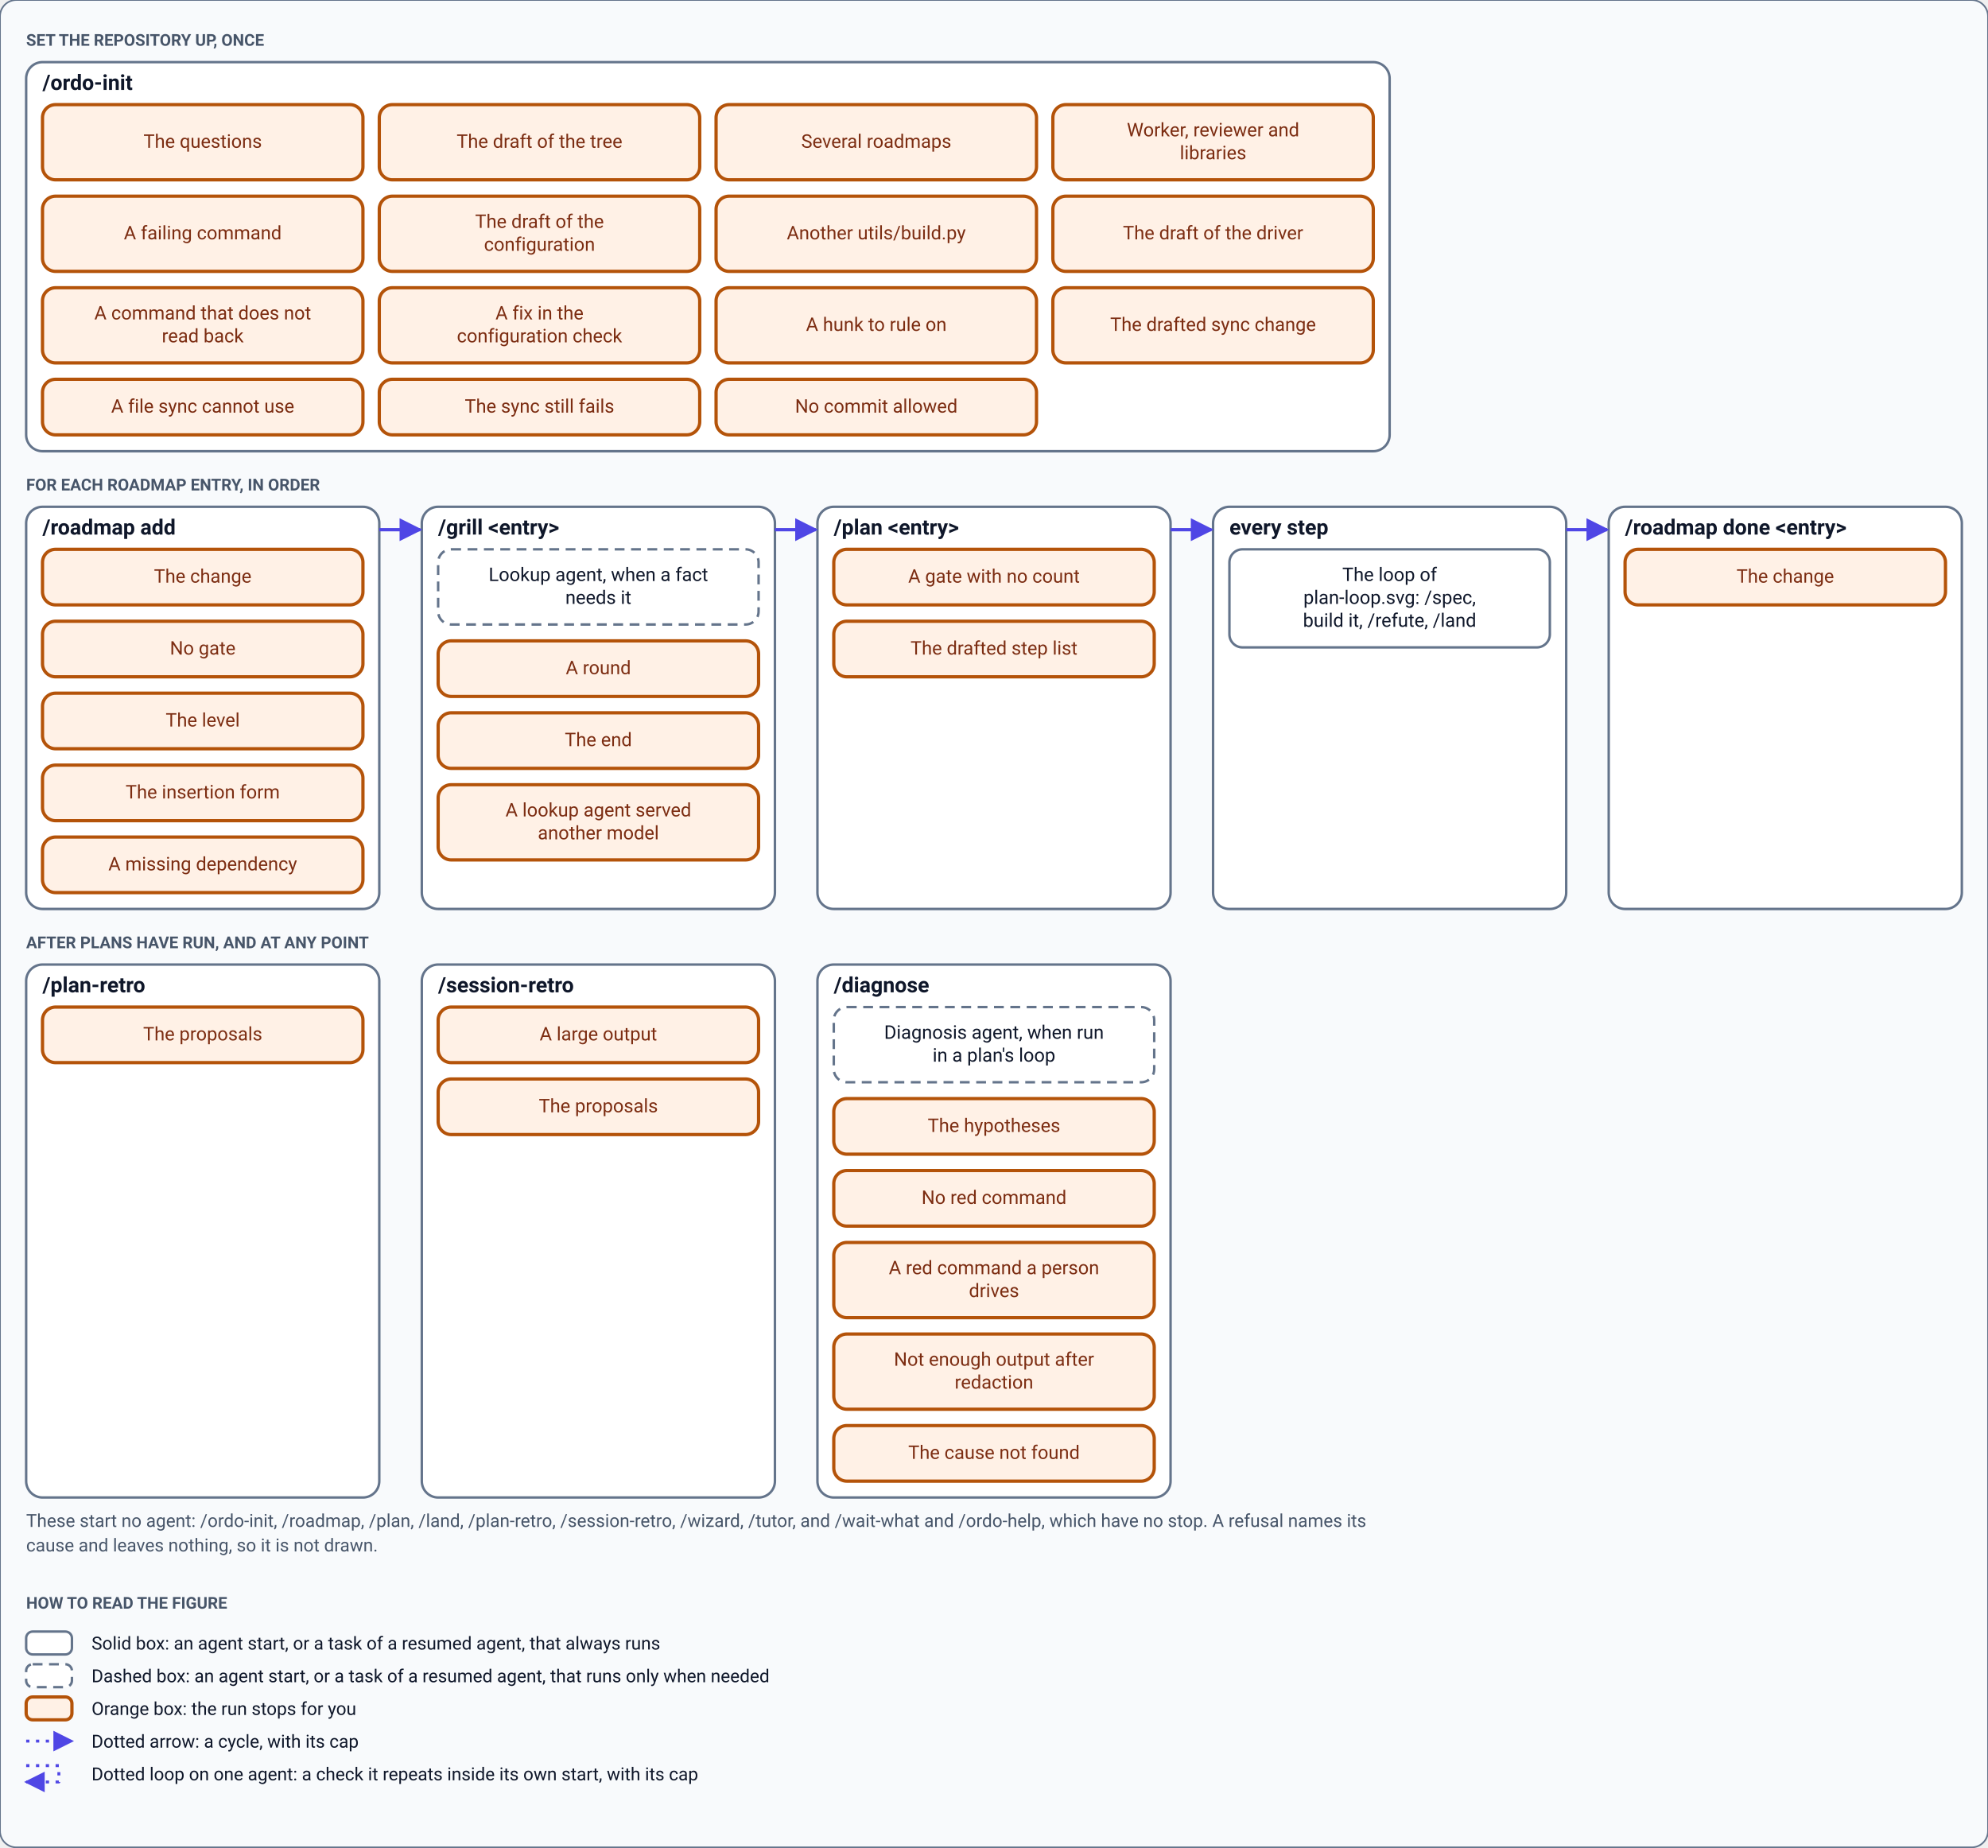
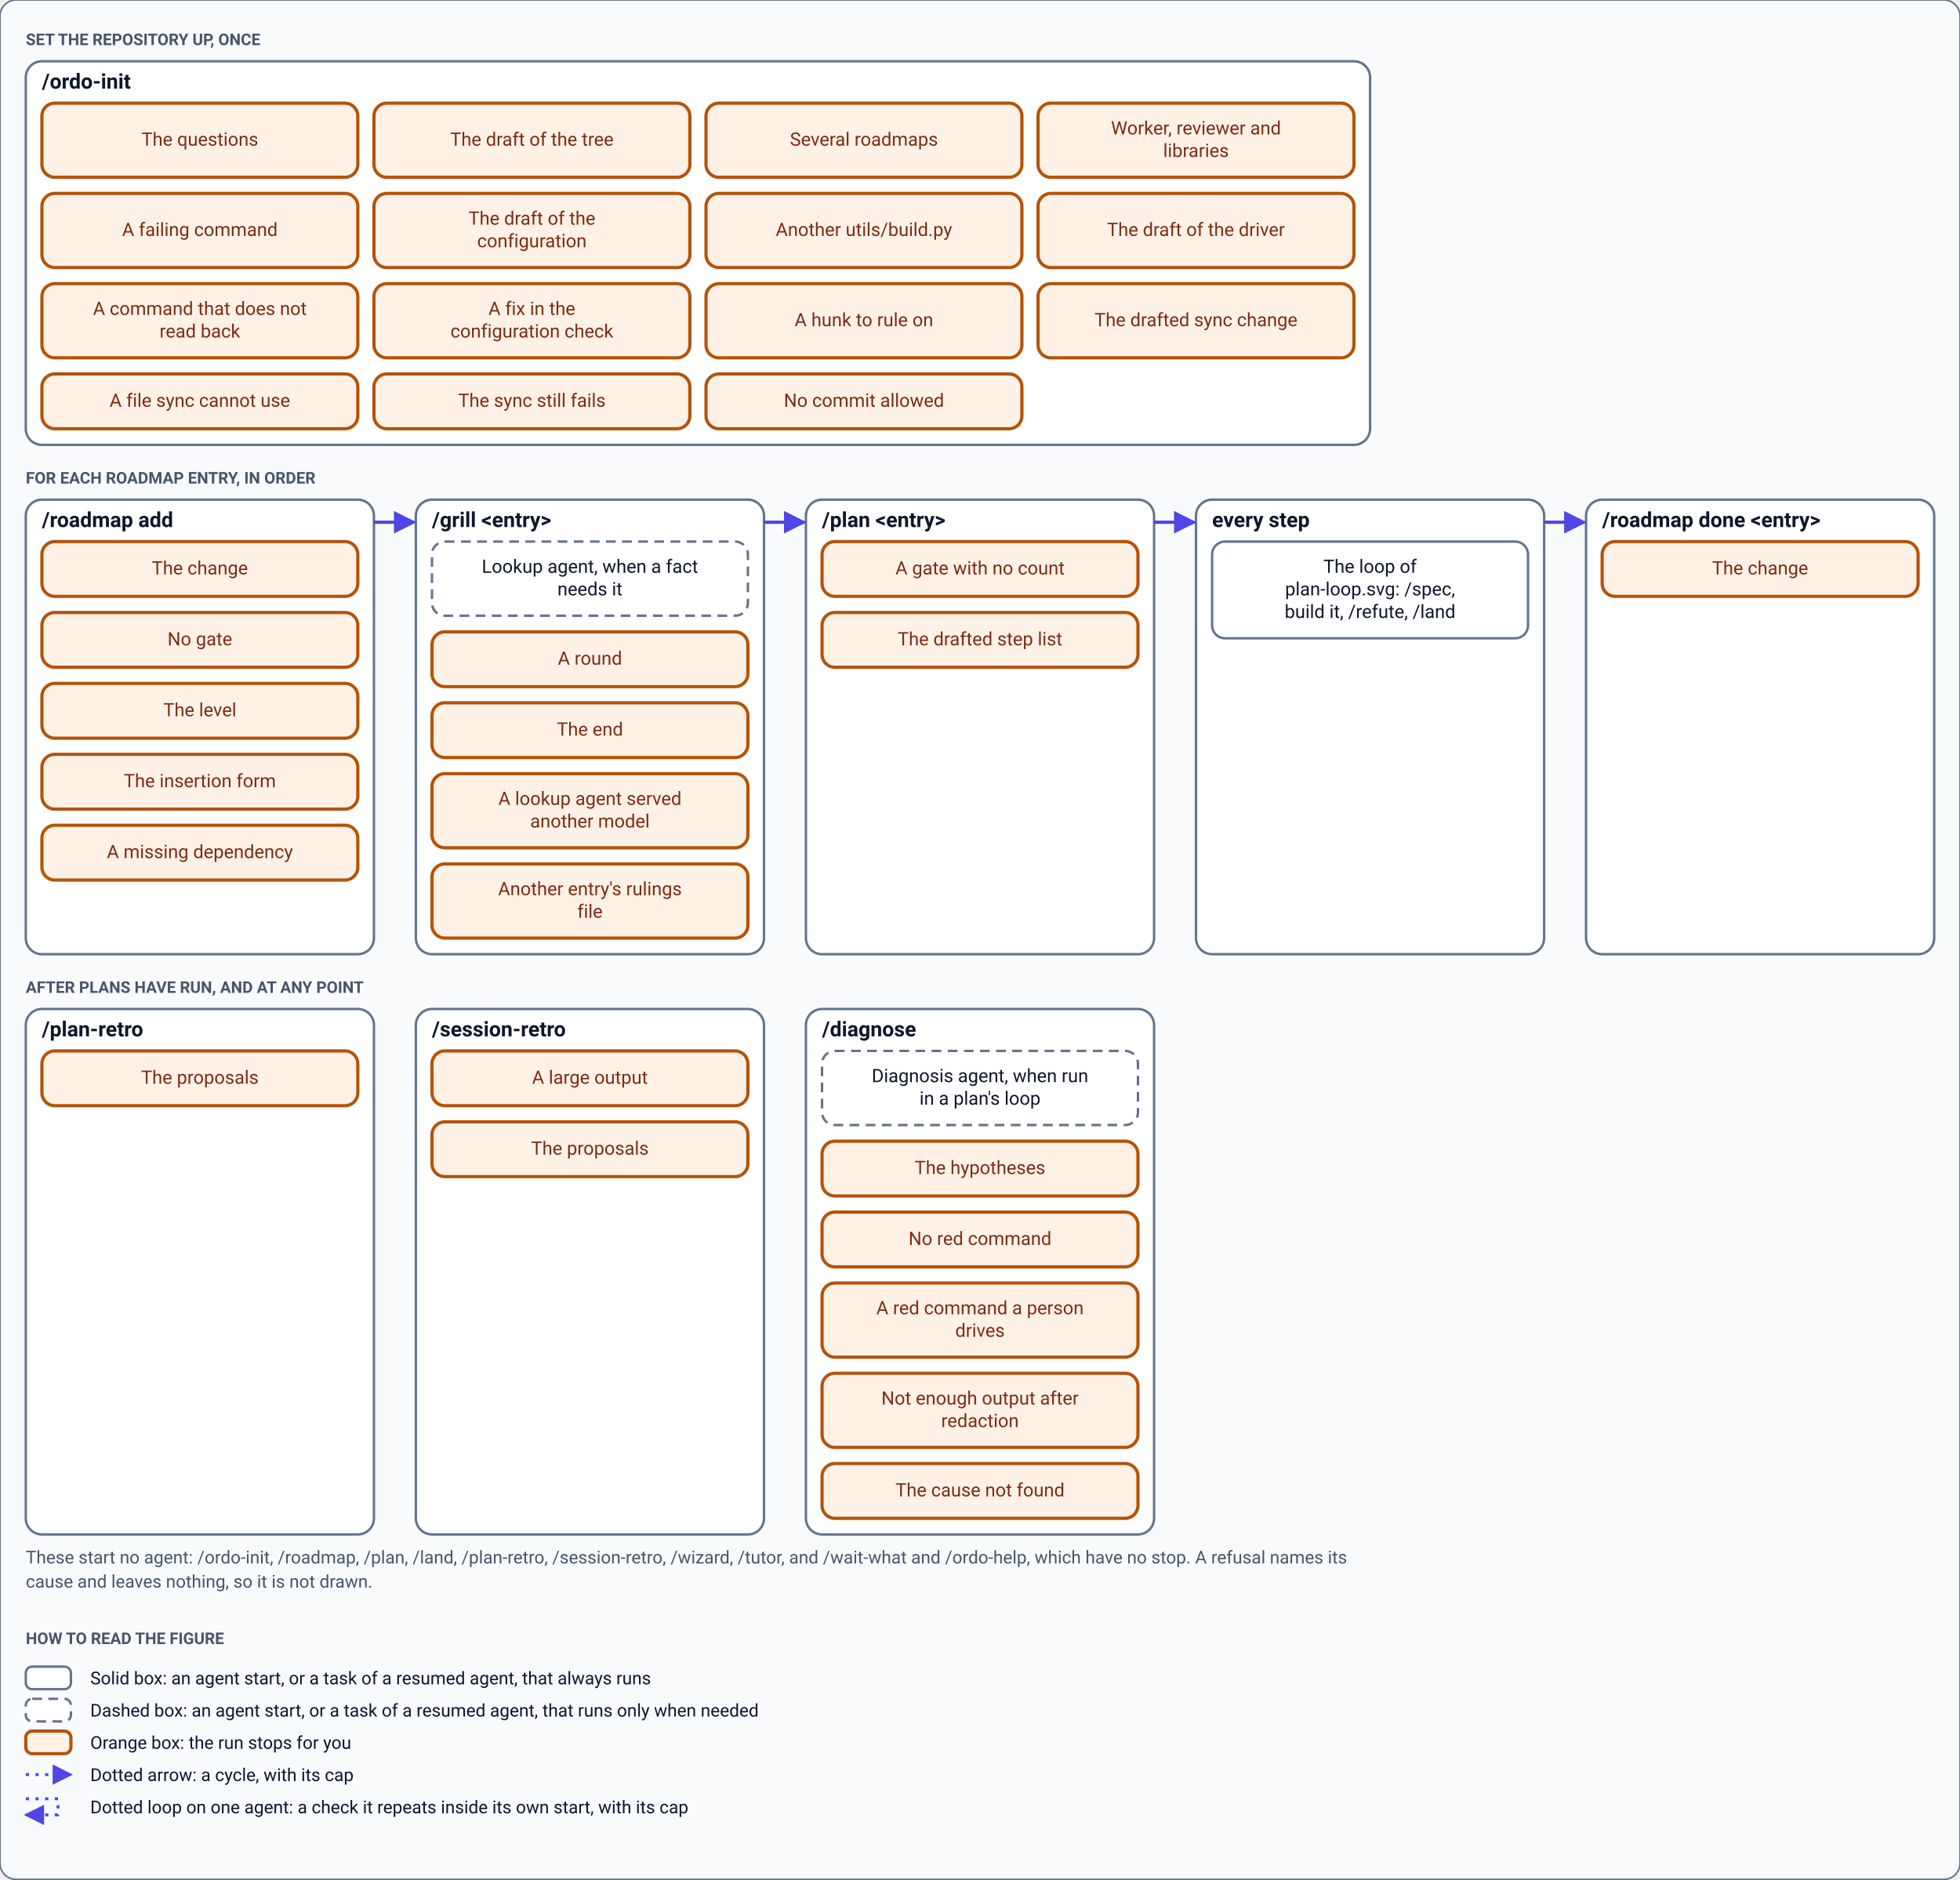
- <svg xmlns="http://www.w3.org/2000/svg" viewBox="0 0 1216 1130" width="1216" height="1130" role="img" aria-label="The pipeline of one roadmap entry, lane by lane: /ordo-init; /roadmap add; /grill &lt;entry&gt;; /plan &lt;entry&gt;; every step; /roadmap done &lt;entry&gt;; /plan-retro; /session-retro; /diagnose. Boxes: The questions; The draft of the tree; Several roadmaps; Worker, reviewer and libraries; A failing command; The draft of the configuration; Another utils/build.py; The draft of the driver; A command that does not read back; A fix in the configuration check; A hunk to rule on; The drafted sync change; A file sync cannot use; The sync still fails; No commit allowed; The change; No gate; The level; The insertion form; A missing dependency; Lookup agent, when a fact needs it; A round; The end; A lookup agent served another model; A gate with no count; The drafted step list; The loop of plan-loop.svg: /spec, build it, /refute, /land; The change; The proposals; A large output; The proposals; Diagnosis agent, when run in a plan's loop; The hypotheses; No red command; A red command a person drives; Not enough output after redaction; The cause not found.">
+ <svg xmlns="http://www.w3.org/2000/svg" viewBox="0 0 1216 1166" width="1216" height="1166" role="img" aria-label="The pipeline of one roadmap entry, lane by lane: /ordo-init; /roadmap add; /grill &lt;entry&gt;; /plan &lt;entry&gt;; every step; /roadmap done &lt;entry&gt;; /plan-retro; /session-retro; /diagnose. Boxes: The questions; The draft of the tree; Several roadmaps; Worker, reviewer and libraries; A failing command; The draft of the configuration; Another utils/build.py; The draft of the driver; A command that does not read back; A fix in the configuration check; A hunk to rule on; The drafted sync change; A file sync cannot use; The sync still fails; No commit allowed; The change; No gate; The level; The insertion form; A missing dependency; Lookup agent, when a fact needs it; A round; The end; A lookup agent served another model; Another entry's rulings file; A gate with no count; The drafted step list; The loop of plan-loop.svg: /spec, build it, /refute, /land; The change; The proposals; A large output; The proposals; Diagnosis agent, when run in a plan's loop; The hypotheses; No red command; A red command a person drives; Not enough output after redaction; The cause not found.">
  <defs>
    <marker id="arrow" viewBox="0 0 10 10" refX="9" refY="5" markerWidth="7" markerHeight="7" orient="auto">
      <path d="M0,0 L10,5 L0,10 z" fill="#4f46e5" />
    </marker>
  </defs>
-   <rect x="0" y="0" width="1216" height="1130" rx="10" fill="#f8fafc" stroke="#64748b" />
+   <rect x="0" y="0" width="1216" height="1166" rx="10" fill="#f8fafc" stroke="#64748b" />
  <text x="16" y="28" font-family="ui-sans-serif, -apple-system, 'Segoe UI', Roboto, Helvetica, Arial, sans-serif" font-size="10" fill="#475569" font-weight="700" text-anchor="start">SET THE REPOSITORY UP, ONCE</text>
  <rect x="16" y="38" width="834" height="238" rx="10" fill="#ffffff" stroke="#64748b" stroke-width="1.5" />
  <text x="26" y="55" font-family="ui-sans-serif, -apple-system, 'Segoe UI', Roboto, Helvetica, Arial, sans-serif" font-size="13" fill="#0f172a" font-weight="700" text-anchor="start">/ordo-init</text>
  <rect x="26" y="64" width="196" height="46" rx="8" fill="#fff1e6" stroke="#b45309" stroke-width="2" />
  <text x="124" y="90.4" font-family="ui-sans-serif, -apple-system, 'Segoe UI', Roboto, Helvetica, Arial, sans-serif" font-size="11.5" fill="#7c2d12" font-weight="400" text-anchor="middle">The questions</text>
  <rect x="232" y="64" width="196" height="46" rx="8" fill="#fff1e6" stroke="#b45309" stroke-width="2" />
  <text x="330" y="90.4" font-family="ui-sans-serif, -apple-system, 'Segoe UI', Roboto, Helvetica, Arial, sans-serif" font-size="11.5" fill="#7c2d12" font-weight="400" text-anchor="middle">The draft of the tree</text>
  <rect x="438" y="64" width="196" height="46" rx="8" fill="#fff1e6" stroke="#b45309" stroke-width="2" />
  <text x="536" y="90.4" font-family="ui-sans-serif, -apple-system, 'Segoe UI', Roboto, Helvetica, Arial, sans-serif" font-size="11.5" fill="#7c2d12" font-weight="400" text-anchor="middle">Several roadmaps</text>
  <rect x="644" y="64" width="196" height="46" rx="8" fill="#fff1e6" stroke="#b45309" stroke-width="2" />
  <text x="742" y="83.4" font-family="ui-sans-serif, -apple-system, 'Segoe UI', Roboto, Helvetica, Arial, sans-serif" font-size="11.5" fill="#7c2d12" font-weight="400" text-anchor="middle">Worker, reviewer and</text>
  <text x="742" y="97.4" font-family="ui-sans-serif, -apple-system, 'Segoe UI', Roboto, Helvetica, Arial, sans-serif" font-size="11.5" fill="#7c2d12" font-weight="400" text-anchor="middle">libraries</text>
  <rect x="26" y="120" width="196" height="46" rx="8" fill="#fff1e6" stroke="#b45309" stroke-width="2" />
  <text x="124" y="146.4" font-family="ui-sans-serif, -apple-system, 'Segoe UI', Roboto, Helvetica, Arial, sans-serif" font-size="11.5" fill="#7c2d12" font-weight="400" text-anchor="middle">A failing command</text>
  <rect x="232" y="120" width="196" height="46" rx="8" fill="#fff1e6" stroke="#b45309" stroke-width="2" />
  <text x="330" y="139.4" font-family="ui-sans-serif, -apple-system, 'Segoe UI', Roboto, Helvetica, Arial, sans-serif" font-size="11.5" fill="#7c2d12" font-weight="400" text-anchor="middle">The draft of the</text>
  <text x="330" y="153.4" font-family="ui-sans-serif, -apple-system, 'Segoe UI', Roboto, Helvetica, Arial, sans-serif" font-size="11.5" fill="#7c2d12" font-weight="400" text-anchor="middle">configuration</text>
  <rect x="438" y="120" width="196" height="46" rx="8" fill="#fff1e6" stroke="#b45309" stroke-width="2" />
  <text x="536" y="146.4" font-family="ui-sans-serif, -apple-system, 'Segoe UI', Roboto, Helvetica, Arial, sans-serif" font-size="11.5" fill="#7c2d12" font-weight="400" text-anchor="middle">Another utils/build.py</text>
  <rect x="644" y="120" width="196" height="46" rx="8" fill="#fff1e6" stroke="#b45309" stroke-width="2" />
  <text x="742" y="146.4" font-family="ui-sans-serif, -apple-system, 'Segoe UI', Roboto, Helvetica, Arial, sans-serif" font-size="11.5" fill="#7c2d12" font-weight="400" text-anchor="middle">The draft of the driver</text>
  <rect x="26" y="176" width="196" height="46" rx="8" fill="#fff1e6" stroke="#b45309" stroke-width="2" />
  <text x="124" y="195.4" font-family="ui-sans-serif, -apple-system, 'Segoe UI', Roboto, Helvetica, Arial, sans-serif" font-size="11.5" fill="#7c2d12" font-weight="400" text-anchor="middle">A command that does not</text>
  <text x="124" y="209.4" font-family="ui-sans-serif, -apple-system, 'Segoe UI', Roboto, Helvetica, Arial, sans-serif" font-size="11.5" fill="#7c2d12" font-weight="400" text-anchor="middle">read back</text>
  <rect x="232" y="176" width="196" height="46" rx="8" fill="#fff1e6" stroke="#b45309" stroke-width="2" />
  <text x="330" y="195.4" font-family="ui-sans-serif, -apple-system, 'Segoe UI', Roboto, Helvetica, Arial, sans-serif" font-size="11.5" fill="#7c2d12" font-weight="400" text-anchor="middle">A fix in the</text>
  <text x="330" y="209.4" font-family="ui-sans-serif, -apple-system, 'Segoe UI', Roboto, Helvetica, Arial, sans-serif" font-size="11.5" fill="#7c2d12" font-weight="400" text-anchor="middle">configuration check</text>
  <rect x="438" y="176" width="196" height="46" rx="8" fill="#fff1e6" stroke="#b45309" stroke-width="2" />
  <text x="536" y="202.4" font-family="ui-sans-serif, -apple-system, 'Segoe UI', Roboto, Helvetica, Arial, sans-serif" font-size="11.5" fill="#7c2d12" font-weight="400" text-anchor="middle">A hunk to rule on</text>
  <rect x="644" y="176" width="196" height="46" rx="8" fill="#fff1e6" stroke="#b45309" stroke-width="2" />
  <text x="742" y="202.4" font-family="ui-sans-serif, -apple-system, 'Segoe UI', Roboto, Helvetica, Arial, sans-serif" font-size="11.5" fill="#7c2d12" font-weight="400" text-anchor="middle">The drafted sync change</text>
  <rect x="26" y="232" width="196" height="34" rx="8" fill="#fff1e6" stroke="#b45309" stroke-width="2" />
  <text x="124" y="252.4" font-family="ui-sans-serif, -apple-system, 'Segoe UI', Roboto, Helvetica, Arial, sans-serif" font-size="11.5" fill="#7c2d12" font-weight="400" text-anchor="middle">A file sync cannot use</text>
  <rect x="232" y="232" width="196" height="34" rx="8" fill="#fff1e6" stroke="#b45309" stroke-width="2" />
  <text x="330" y="252.4" font-family="ui-sans-serif, -apple-system, 'Segoe UI', Roboto, Helvetica, Arial, sans-serif" font-size="11.5" fill="#7c2d12" font-weight="400" text-anchor="middle">The sync still fails</text>
  <rect x="438" y="232" width="196" height="34" rx="8" fill="#fff1e6" stroke="#b45309" stroke-width="2" />
  <text x="536" y="252.4" font-family="ui-sans-serif, -apple-system, 'Segoe UI', Roboto, Helvetica, Arial, sans-serif" font-size="11.5" fill="#7c2d12" font-weight="400" text-anchor="middle">No commit allowed</text>
  <text x="16" y="300" font-family="ui-sans-serif, -apple-system, 'Segoe UI', Roboto, Helvetica, Arial, sans-serif" font-size="10" fill="#475569" font-weight="700" text-anchor="start">FOR EACH ROADMAP ENTRY, IN ORDER</text>
-   <rect x="16" y="310" width="216" height="246" rx="10" fill="#ffffff" stroke="#64748b" stroke-width="1.5" />
+   <rect x="16" y="310" width="216" height="282" rx="10" fill="#ffffff" stroke="#64748b" stroke-width="1.5" />
  <text x="26" y="327" font-family="ui-sans-serif, -apple-system, 'Segoe UI', Roboto, Helvetica, Arial, sans-serif" font-size="13" fill="#0f172a" font-weight="700" text-anchor="start">/roadmap add</text>
  <rect x="26" y="336" width="196" height="34" rx="8" fill="#fff1e6" stroke="#b45309" stroke-width="2" />
  <text x="124" y="356.4" font-family="ui-sans-serif, -apple-system, 'Segoe UI', Roboto, Helvetica, Arial, sans-serif" font-size="11.5" fill="#7c2d12" font-weight="400" text-anchor="middle">The change</text>
  <rect x="26" y="380" width="196" height="34" rx="8" fill="#fff1e6" stroke="#b45309" stroke-width="2" />
  <text x="124" y="400.4" font-family="ui-sans-serif, -apple-system, 'Segoe UI', Roboto, Helvetica, Arial, sans-serif" font-size="11.5" fill="#7c2d12" font-weight="400" text-anchor="middle">No gate</text>
  <rect x="26" y="424" width="196" height="34" rx="8" fill="#fff1e6" stroke="#b45309" stroke-width="2" />
  <text x="124" y="444.4" font-family="ui-sans-serif, -apple-system, 'Segoe UI', Roboto, Helvetica, Arial, sans-serif" font-size="11.5" fill="#7c2d12" font-weight="400" text-anchor="middle">The level</text>
  <rect x="26" y="468" width="196" height="34" rx="8" fill="#fff1e6" stroke="#b45309" stroke-width="2" />
  <text x="124" y="488.4" font-family="ui-sans-serif, -apple-system, 'Segoe UI', Roboto, Helvetica, Arial, sans-serif" font-size="11.5" fill="#7c2d12" font-weight="400" text-anchor="middle">The insertion form</text>
  <rect x="26" y="512" width="196" height="34" rx="8" fill="#fff1e6" stroke="#b45309" stroke-width="2" />
  <text x="124" y="532.4" font-family="ui-sans-serif, -apple-system, 'Segoe UI', Roboto, Helvetica, Arial, sans-serif" font-size="11.5" fill="#7c2d12" font-weight="400" text-anchor="middle">A missing dependency</text>
-   <rect x="258" y="310" width="216" height="246" rx="10" fill="#ffffff" stroke="#64748b" stroke-width="1.5" />
+   <rect x="258" y="310" width="216" height="282" rx="10" fill="#ffffff" stroke="#64748b" stroke-width="1.5" />
  <text x="268" y="327" font-family="ui-sans-serif, -apple-system, 'Segoe UI', Roboto, Helvetica, Arial, sans-serif" font-size="13" fill="#0f172a" font-weight="700" text-anchor="start">/grill &lt;entry&gt;</text>
  <rect x="268" y="336" width="196" height="46" rx="8" fill="#ffffff" stroke="#64748b" stroke-width="1.5" stroke-dasharray="6 4" />
  <text x="366" y="355.4" font-family="ui-sans-serif, -apple-system, 'Segoe UI', Roboto, Helvetica, Arial, sans-serif" font-size="11.5" fill="#0f172a" font-weight="400" text-anchor="middle">Lookup agent, when a fact</text>
  <text x="366" y="369.4" font-family="ui-sans-serif, -apple-system, 'Segoe UI', Roboto, Helvetica, Arial, sans-serif" font-size="11.5" fill="#0f172a" font-weight="400" text-anchor="middle">needs it</text>
  <rect x="268" y="392" width="196" height="34" rx="8" fill="#fff1e6" stroke="#b45309" stroke-width="2" />
  <text x="366" y="412.4" font-family="ui-sans-serif, -apple-system, 'Segoe UI', Roboto, Helvetica, Arial, sans-serif" font-size="11.5" fill="#7c2d12" font-weight="400" text-anchor="middle">A round</text>
  <rect x="268" y="436" width="196" height="34" rx="8" fill="#fff1e6" stroke="#b45309" stroke-width="2" />
  <text x="366" y="456.4" font-family="ui-sans-serif, -apple-system, 'Segoe UI', Roboto, Helvetica, Arial, sans-serif" font-size="11.5" fill="#7c2d12" font-weight="400" text-anchor="middle">The end</text>
  <rect x="268" y="480" width="196" height="46" rx="8" fill="#fff1e6" stroke="#b45309" stroke-width="2" />
  <text x="366" y="499.4" font-family="ui-sans-serif, -apple-system, 'Segoe UI', Roboto, Helvetica, Arial, sans-serif" font-size="11.5" fill="#7c2d12" font-weight="400" text-anchor="middle">A lookup agent served</text>
  <text x="366" y="513.4" font-family="ui-sans-serif, -apple-system, 'Segoe UI', Roboto, Helvetica, Arial, sans-serif" font-size="11.5" fill="#7c2d12" font-weight="400" text-anchor="middle">another model</text>
-   <rect x="500" y="310" width="216" height="246" rx="10" fill="#ffffff" stroke="#64748b" stroke-width="1.5" />
+   <rect x="268" y="536" width="196" height="46" rx="8" fill="#fff1e6" stroke="#b45309" stroke-width="2" />
+   <text x="366" y="555.4" font-family="ui-sans-serif, -apple-system, 'Segoe UI', Roboto, Helvetica, Arial, sans-serif" font-size="11.5" fill="#7c2d12" font-weight="400" text-anchor="middle">Another entry's rulings</text>
+   <text x="366" y="569.4" font-family="ui-sans-serif, -apple-system, 'Segoe UI', Roboto, Helvetica, Arial, sans-serif" font-size="11.5" fill="#7c2d12" font-weight="400" text-anchor="middle">file</text>
+   <rect x="500" y="310" width="216" height="282" rx="10" fill="#ffffff" stroke="#64748b" stroke-width="1.5" />
  <text x="510" y="327" font-family="ui-sans-serif, -apple-system, 'Segoe UI', Roboto, Helvetica, Arial, sans-serif" font-size="13" fill="#0f172a" font-weight="700" text-anchor="start">/plan &lt;entry&gt;</text>
  <rect x="510" y="336" width="196" height="34" rx="8" fill="#fff1e6" stroke="#b45309" stroke-width="2" />
  <text x="608" y="356.4" font-family="ui-sans-serif, -apple-system, 'Segoe UI', Roboto, Helvetica, Arial, sans-serif" font-size="11.5" fill="#7c2d12" font-weight="400" text-anchor="middle">A gate with no count</text>
  <rect x="510" y="380" width="196" height="34" rx="8" fill="#fff1e6" stroke="#b45309" stroke-width="2" />
  <text x="608" y="400.4" font-family="ui-sans-serif, -apple-system, 'Segoe UI', Roboto, Helvetica, Arial, sans-serif" font-size="11.5" fill="#7c2d12" font-weight="400" text-anchor="middle">The drafted step list</text>
-   <rect x="742" y="310" width="216" height="246" rx="10" fill="#ffffff" stroke="#64748b" stroke-width="1.5" />
+   <rect x="742" y="310" width="216" height="282" rx="10" fill="#ffffff" stroke="#64748b" stroke-width="1.5" />
  <text x="752" y="327" font-family="ui-sans-serif, -apple-system, 'Segoe UI', Roboto, Helvetica, Arial, sans-serif" font-size="13" fill="#0f172a" font-weight="700" text-anchor="start">every step</text>
  <rect x="752" y="336" width="196" height="60" rx="8" fill="#ffffff" stroke="#64748b" stroke-width="1.5" />
  <text x="850" y="355.4" font-family="ui-sans-serif, -apple-system, 'Segoe UI', Roboto, Helvetica, Arial, sans-serif" font-size="11.5" fill="#0f172a" font-weight="400" text-anchor="middle">The loop of</text>
  <text x="850" y="369.4" font-family="ui-sans-serif, -apple-system, 'Segoe UI', Roboto, Helvetica, Arial, sans-serif" font-size="11.5" fill="#0f172a" font-weight="400" text-anchor="middle">plan-loop.svg: /spec,</text>
  <text x="850" y="383.4" font-family="ui-sans-serif, -apple-system, 'Segoe UI', Roboto, Helvetica, Arial, sans-serif" font-size="11.5" fill="#0f172a" font-weight="400" text-anchor="middle">build it, /refute, /land</text>
-   <rect x="984" y="310" width="216" height="246" rx="10" fill="#ffffff" stroke="#64748b" stroke-width="1.5" />
+   <rect x="984" y="310" width="216" height="282" rx="10" fill="#ffffff" stroke="#64748b" stroke-width="1.5" />
  <text x="994" y="327" font-family="ui-sans-serif, -apple-system, 'Segoe UI', Roboto, Helvetica, Arial, sans-serif" font-size="13" fill="#0f172a" font-weight="700" text-anchor="start">/roadmap done &lt;entry&gt;</text>
  <rect x="994" y="336" width="196" height="34" rx="8" fill="#fff1e6" stroke="#b45309" stroke-width="2" />
  <text x="1092" y="356.4" font-family="ui-sans-serif, -apple-system, 'Segoe UI', Roboto, Helvetica, Arial, sans-serif" font-size="11.5" fill="#7c2d12" font-weight="400" text-anchor="middle">The change</text>
  <path d="M232,324 L257,324" fill="none" stroke="#4f46e5" stroke-width="2" marker-end="url(#arrow)" stroke-linejoin="round" />
  <path d="M474,324 L499,324" fill="none" stroke="#4f46e5" stroke-width="2" marker-end="url(#arrow)" stroke-linejoin="round" />
  <path d="M716,324 L741,324" fill="none" stroke="#4f46e5" stroke-width="2" marker-end="url(#arrow)" stroke-linejoin="round" />
  <path d="M958,324 L983,324" fill="none" stroke="#4f46e5" stroke-width="2" marker-end="url(#arrow)" stroke-linejoin="round" />
-   <text x="16" y="580" font-family="ui-sans-serif, -apple-system, 'Segoe UI', Roboto, Helvetica, Arial, sans-serif" font-size="10" fill="#475569" font-weight="700" text-anchor="start">AFTER PLANS HAVE RUN, AND AT ANY POINT</text>
-   <rect x="16" y="590" width="216" height="326" rx="10" fill="#ffffff" stroke="#64748b" stroke-width="1.5" />
-   <text x="26" y="607" font-family="ui-sans-serif, -apple-system, 'Segoe UI', Roboto, Helvetica, Arial, sans-serif" font-size="13" fill="#0f172a" font-weight="700" text-anchor="start">/plan-retro</text>
-   <rect x="26" y="616" width="196" height="34" rx="8" fill="#fff1e6" stroke="#b45309" stroke-width="2" />
-   <text x="124" y="636.4" font-family="ui-sans-serif, -apple-system, 'Segoe UI', Roboto, Helvetica, Arial, sans-serif" font-size="11.5" fill="#7c2d12" font-weight="400" text-anchor="middle">The proposals</text>
-   <rect x="258" y="590" width="216" height="326" rx="10" fill="#ffffff" stroke="#64748b" stroke-width="1.5" />
-   <text x="268" y="607" font-family="ui-sans-serif, -apple-system, 'Segoe UI', Roboto, Helvetica, Arial, sans-serif" font-size="13" fill="#0f172a" font-weight="700" text-anchor="start">/session-retro</text>
-   <rect x="268" y="616" width="196" height="34" rx="8" fill="#fff1e6" stroke="#b45309" stroke-width="2" />
-   <text x="366" y="636.4" font-family="ui-sans-serif, -apple-system, 'Segoe UI', Roboto, Helvetica, Arial, sans-serif" font-size="11.5" fill="#7c2d12" font-weight="400" text-anchor="middle">A large output</text>
-   <rect x="268" y="660" width="196" height="34" rx="8" fill="#fff1e6" stroke="#b45309" stroke-width="2" />
-   <text x="366" y="680.4" font-family="ui-sans-serif, -apple-system, 'Segoe UI', Roboto, Helvetica, Arial, sans-serif" font-size="11.5" fill="#7c2d12" font-weight="400" text-anchor="middle">The proposals</text>
-   <rect x="500" y="590" width="216" height="326" rx="10" fill="#ffffff" stroke="#64748b" stroke-width="1.5" />
-   <text x="510" y="607" font-family="ui-sans-serif, -apple-system, 'Segoe UI', Roboto, Helvetica, Arial, sans-serif" font-size="13" fill="#0f172a" font-weight="700" text-anchor="start">/diagnose</text>
-   <rect x="510" y="616" width="196" height="46" rx="8" fill="#ffffff" stroke="#64748b" stroke-width="1.5" stroke-dasharray="6 4" />
-   <text x="608" y="635.4" font-family="ui-sans-serif, -apple-system, 'Segoe UI', Roboto, Helvetica, Arial, sans-serif" font-size="11.5" fill="#0f172a" font-weight="400" text-anchor="middle">Diagnosis agent, when run</text>
-   <text x="608" y="649.4" font-family="ui-sans-serif, -apple-system, 'Segoe UI', Roboto, Helvetica, Arial, sans-serif" font-size="11.5" fill="#0f172a" font-weight="400" text-anchor="middle">in a plan's loop</text>
-   <rect x="510" y="672" width="196" height="34" rx="8" fill="#fff1e6" stroke="#b45309" stroke-width="2" />
-   <text x="608" y="692.4" font-family="ui-sans-serif, -apple-system, 'Segoe UI', Roboto, Helvetica, Arial, sans-serif" font-size="11.5" fill="#7c2d12" font-weight="400" text-anchor="middle">The hypotheses</text>
-   <rect x="510" y="716" width="196" height="34" rx="8" fill="#fff1e6" stroke="#b45309" stroke-width="2" />
-   <text x="608" y="736.4" font-family="ui-sans-serif, -apple-system, 'Segoe UI', Roboto, Helvetica, Arial, sans-serif" font-size="11.5" fill="#7c2d12" font-weight="400" text-anchor="middle">No red command</text>
-   <rect x="510" y="760" width="196" height="46" rx="8" fill="#fff1e6" stroke="#b45309" stroke-width="2" />
-   <text x="608" y="779.4" font-family="ui-sans-serif, -apple-system, 'Segoe UI', Roboto, Helvetica, Arial, sans-serif" font-size="11.5" fill="#7c2d12" font-weight="400" text-anchor="middle">A red command a person</text>
-   <text x="608" y="793.4" font-family="ui-sans-serif, -apple-system, 'Segoe UI', Roboto, Helvetica, Arial, sans-serif" font-size="11.5" fill="#7c2d12" font-weight="400" text-anchor="middle">drives</text>
-   <rect x="510" y="816" width="196" height="46" rx="8" fill="#fff1e6" stroke="#b45309" stroke-width="2" />
-   <text x="608" y="835.4" font-family="ui-sans-serif, -apple-system, 'Segoe UI', Roboto, Helvetica, Arial, sans-serif" font-size="11.5" fill="#7c2d12" font-weight="400" text-anchor="middle">Not enough output after</text>
-   <text x="608" y="849.4" font-family="ui-sans-serif, -apple-system, 'Segoe UI', Roboto, Helvetica, Arial, sans-serif" font-size="11.5" fill="#7c2d12" font-weight="400" text-anchor="middle">redaction</text>
-   <rect x="510" y="872" width="196" height="34" rx="8" fill="#fff1e6" stroke="#b45309" stroke-width="2" />
-   <text x="608" y="892.4" font-family="ui-sans-serif, -apple-system, 'Segoe UI', Roboto, Helvetica, Arial, sans-serif" font-size="11.5" fill="#7c2d12" font-weight="400" text-anchor="middle">The cause not found</text>
-   <text x="16" y="934" font-family="ui-sans-serif, -apple-system, 'Segoe UI', Roboto, Helvetica, Arial, sans-serif" font-size="11" fill="#475569" font-weight="400" text-anchor="start">These start no agent: /ordo-init, /roadmap, /plan, /land, /plan-retro, /session-retro, /wizard, /tutor, and /wait-what and /ordo-help, which have no stop. A refusal names its</text>
-   <text x="16" y="949" font-family="ui-sans-serif, -apple-system, 'Segoe UI', Roboto, Helvetica, Arial, sans-serif" font-size="11" fill="#475569" font-weight="400" text-anchor="start">cause and leaves nothing, so it is not drawn.</text>
-   <text x="16" y="984" font-family="ui-sans-serif, -apple-system, 'Segoe UI', Roboto, Helvetica, Arial, sans-serif" font-size="10" fill="#475569" font-weight="700" text-anchor="start">HOW TO READ THE FIGURE</text>
-   <rect x="16" y="998" width="28" height="14" rx="4" fill="#ffffff" stroke="#64748b" stroke-width="1.5" />
-   <text x="56" y="1009" font-family="ui-sans-serif, -apple-system, 'Segoe UI', Roboto, Helvetica, Arial, sans-serif" font-size="11" fill="#0f172a" font-weight="400" text-anchor="start">Solid box: an agent start, or a task of a resumed agent, that always runs</text>
-   <rect x="16" y="1018" width="28" height="14" rx="4" fill="#ffffff" stroke="#64748b" stroke-width="1.5" stroke-dasharray="6 4" />
-   <text x="56" y="1029" font-family="ui-sans-serif, -apple-system, 'Segoe UI', Roboto, Helvetica, Arial, sans-serif" font-size="11" fill="#0f172a" font-weight="400" text-anchor="start">Dashed box: an agent start, or a task of a resumed agent, that runs only when needed</text>
-   <rect x="16" y="1038" width="28" height="14" rx="4" fill="#fff1e6" stroke="#b45309" stroke-width="2" />
-   <text x="56" y="1049" font-family="ui-sans-serif, -apple-system, 'Segoe UI', Roboto, Helvetica, Arial, sans-serif" font-size="11" fill="#0f172a" font-weight="400" text-anchor="start">Orange box: the run stops for you</text>
-   <path d="M16,1065 L44,1065" fill="none" stroke="#4f46e5" stroke-width="1.8" stroke-dasharray="2 4" marker-end="url(#arrow)" stroke-linejoin="round" />
-   <text x="56" y="1069" font-family="ui-sans-serif, -apple-system, 'Segoe UI', Roboto, Helvetica, Arial, sans-serif" font-size="11" fill="#0f172a" font-weight="400" text-anchor="start">Dotted arrow: a cycle, with its cap</text>
-   <path d="M16,1080 L36,1080 L36,1090 L16,1090" fill="none" stroke="#4f46e5" stroke-width="1.8" stroke-dasharray="2 4" marker-end="url(#arrow)" stroke-linejoin="round" />
-   <text x="56" y="1089" font-family="ui-sans-serif, -apple-system, 'Segoe UI', Roboto, Helvetica, Arial, sans-serif" font-size="11" fill="#0f172a" font-weight="400" text-anchor="start">Dotted loop on one agent: a check it repeats inside its own start, with its cap</text>
+   <text x="16" y="616" font-family="ui-sans-serif, -apple-system, 'Segoe UI', Roboto, Helvetica, Arial, sans-serif" font-size="10" fill="#475569" font-weight="700" text-anchor="start">AFTER PLANS HAVE RUN, AND AT ANY POINT</text>
+   <rect x="16" y="626" width="216" height="326" rx="10" fill="#ffffff" stroke="#64748b" stroke-width="1.5" />
+   <text x="26" y="643" font-family="ui-sans-serif, -apple-system, 'Segoe UI', Roboto, Helvetica, Arial, sans-serif" font-size="13" fill="#0f172a" font-weight="700" text-anchor="start">/plan-retro</text>
+   <rect x="26" y="652" width="196" height="34" rx="8" fill="#fff1e6" stroke="#b45309" stroke-width="2" />
+   <text x="124" y="672.4" font-family="ui-sans-serif, -apple-system, 'Segoe UI', Roboto, Helvetica, Arial, sans-serif" font-size="11.5" fill="#7c2d12" font-weight="400" text-anchor="middle">The proposals</text>
+   <rect x="258" y="626" width="216" height="326" rx="10" fill="#ffffff" stroke="#64748b" stroke-width="1.5" />
+   <text x="268" y="643" font-family="ui-sans-serif, -apple-system, 'Segoe UI', Roboto, Helvetica, Arial, sans-serif" font-size="13" fill="#0f172a" font-weight="700" text-anchor="start">/session-retro</text>
+   <rect x="268" y="652" width="196" height="34" rx="8" fill="#fff1e6" stroke="#b45309" stroke-width="2" />
+   <text x="366" y="672.4" font-family="ui-sans-serif, -apple-system, 'Segoe UI', Roboto, Helvetica, Arial, sans-serif" font-size="11.5" fill="#7c2d12" font-weight="400" text-anchor="middle">A large output</text>
+   <rect x="268" y="696" width="196" height="34" rx="8" fill="#fff1e6" stroke="#b45309" stroke-width="2" />
+   <text x="366" y="716.4" font-family="ui-sans-serif, -apple-system, 'Segoe UI', Roboto, Helvetica, Arial, sans-serif" font-size="11.5" fill="#7c2d12" font-weight="400" text-anchor="middle">The proposals</text>
+   <rect x="500" y="626" width="216" height="326" rx="10" fill="#ffffff" stroke="#64748b" stroke-width="1.5" />
+   <text x="510" y="643" font-family="ui-sans-serif, -apple-system, 'Segoe UI', Roboto, Helvetica, Arial, sans-serif" font-size="13" fill="#0f172a" font-weight="700" text-anchor="start">/diagnose</text>
+   <rect x="510" y="652" width="196" height="46" rx="8" fill="#ffffff" stroke="#64748b" stroke-width="1.5" stroke-dasharray="6 4" />
+   <text x="608" y="671.4" font-family="ui-sans-serif, -apple-system, 'Segoe UI', Roboto, Helvetica, Arial, sans-serif" font-size="11.5" fill="#0f172a" font-weight="400" text-anchor="middle">Diagnosis agent, when run</text>
+   <text x="608" y="685.4" font-family="ui-sans-serif, -apple-system, 'Segoe UI', Roboto, Helvetica, Arial, sans-serif" font-size="11.5" fill="#0f172a" font-weight="400" text-anchor="middle">in a plan's loop</text>
+   <rect x="510" y="708" width="196" height="34" rx="8" fill="#fff1e6" stroke="#b45309" stroke-width="2" />
+   <text x="608" y="728.4" font-family="ui-sans-serif, -apple-system, 'Segoe UI', Roboto, Helvetica, Arial, sans-serif" font-size="11.5" fill="#7c2d12" font-weight="400" text-anchor="middle">The hypotheses</text>
+   <rect x="510" y="752" width="196" height="34" rx="8" fill="#fff1e6" stroke="#b45309" stroke-width="2" />
+   <text x="608" y="772.4" font-family="ui-sans-serif, -apple-system, 'Segoe UI', Roboto, Helvetica, Arial, sans-serif" font-size="11.5" fill="#7c2d12" font-weight="400" text-anchor="middle">No red command</text>
+   <rect x="510" y="796" width="196" height="46" rx="8" fill="#fff1e6" stroke="#b45309" stroke-width="2" />
+   <text x="608" y="815.4" font-family="ui-sans-serif, -apple-system, 'Segoe UI', Roboto, Helvetica, Arial, sans-serif" font-size="11.5" fill="#7c2d12" font-weight="400" text-anchor="middle">A red command a person</text>
+   <text x="608" y="829.4" font-family="ui-sans-serif, -apple-system, 'Segoe UI', Roboto, Helvetica, Arial, sans-serif" font-size="11.5" fill="#7c2d12" font-weight="400" text-anchor="middle">drives</text>
+   <rect x="510" y="852" width="196" height="46" rx="8" fill="#fff1e6" stroke="#b45309" stroke-width="2" />
+   <text x="608" y="871.4" font-family="ui-sans-serif, -apple-system, 'Segoe UI', Roboto, Helvetica, Arial, sans-serif" font-size="11.5" fill="#7c2d12" font-weight="400" text-anchor="middle">Not enough output after</text>
+   <text x="608" y="885.4" font-family="ui-sans-serif, -apple-system, 'Segoe UI', Roboto, Helvetica, Arial, sans-serif" font-size="11.5" fill="#7c2d12" font-weight="400" text-anchor="middle">redaction</text>
+   <rect x="510" y="908" width="196" height="34" rx="8" fill="#fff1e6" stroke="#b45309" stroke-width="2" />
+   <text x="608" y="928.4" font-family="ui-sans-serif, -apple-system, 'Segoe UI', Roboto, Helvetica, Arial, sans-serif" font-size="11.5" fill="#7c2d12" font-weight="400" text-anchor="middle">The cause not found</text>
+   <text x="16" y="970" font-family="ui-sans-serif, -apple-system, 'Segoe UI', Roboto, Helvetica, Arial, sans-serif" font-size="11" fill="#475569" font-weight="400" text-anchor="start">These start no agent: /ordo-init, /roadmap, /plan, /land, /plan-retro, /session-retro, /wizard, /tutor, and /wait-what and /ordo-help, which have no stop. A refusal names its</text>
+   <text x="16" y="985" font-family="ui-sans-serif, -apple-system, 'Segoe UI', Roboto, Helvetica, Arial, sans-serif" font-size="11" fill="#475569" font-weight="400" text-anchor="start">cause and leaves nothing, so it is not drawn.</text>
+   <text x="16" y="1020" font-family="ui-sans-serif, -apple-system, 'Segoe UI', Roboto, Helvetica, Arial, sans-serif" font-size="10" fill="#475569" font-weight="700" text-anchor="start">HOW TO READ THE FIGURE</text>
+   <rect x="16" y="1034" width="28" height="14" rx="4" fill="#ffffff" stroke="#64748b" stroke-width="1.5" />
+   <text x="56" y="1045" font-family="ui-sans-serif, -apple-system, 'Segoe UI', Roboto, Helvetica, Arial, sans-serif" font-size="11" fill="#0f172a" font-weight="400" text-anchor="start">Solid box: an agent start, or a task of a resumed agent, that always runs</text>
+   <rect x="16" y="1054" width="28" height="14" rx="4" fill="#ffffff" stroke="#64748b" stroke-width="1.5" stroke-dasharray="6 4" />
+   <text x="56" y="1065" font-family="ui-sans-serif, -apple-system, 'Segoe UI', Roboto, Helvetica, Arial, sans-serif" font-size="11" fill="#0f172a" font-weight="400" text-anchor="start">Dashed box: an agent start, or a task of a resumed agent, that runs only when needed</text>
+   <rect x="16" y="1074" width="28" height="14" rx="4" fill="#fff1e6" stroke="#b45309" stroke-width="2" />
+   <text x="56" y="1085" font-family="ui-sans-serif, -apple-system, 'Segoe UI', Roboto, Helvetica, Arial, sans-serif" font-size="11" fill="#0f172a" font-weight="400" text-anchor="start">Orange box: the run stops for you</text>
+   <path d="M16,1101 L44,1101" fill="none" stroke="#4f46e5" stroke-width="1.8" stroke-dasharray="2 4" marker-end="url(#arrow)" stroke-linejoin="round" />
+   <text x="56" y="1105" font-family="ui-sans-serif, -apple-system, 'Segoe UI', Roboto, Helvetica, Arial, sans-serif" font-size="11" fill="#0f172a" font-weight="400" text-anchor="start">Dotted arrow: a cycle, with its cap</text>
+   <path d="M16,1116 L36,1116 L36,1126 L16,1126" fill="none" stroke="#4f46e5" stroke-width="1.8" stroke-dasharray="2 4" marker-end="url(#arrow)" stroke-linejoin="round" />
+   <text x="56" y="1125" font-family="ui-sans-serif, -apple-system, 'Segoe UI', Roboto, Helvetica, Arial, sans-serif" font-size="11" fill="#0f172a" font-weight="400" text-anchor="start">Dotted loop on one agent: a check it repeats inside its own start, with its cap</text>
</svg>
